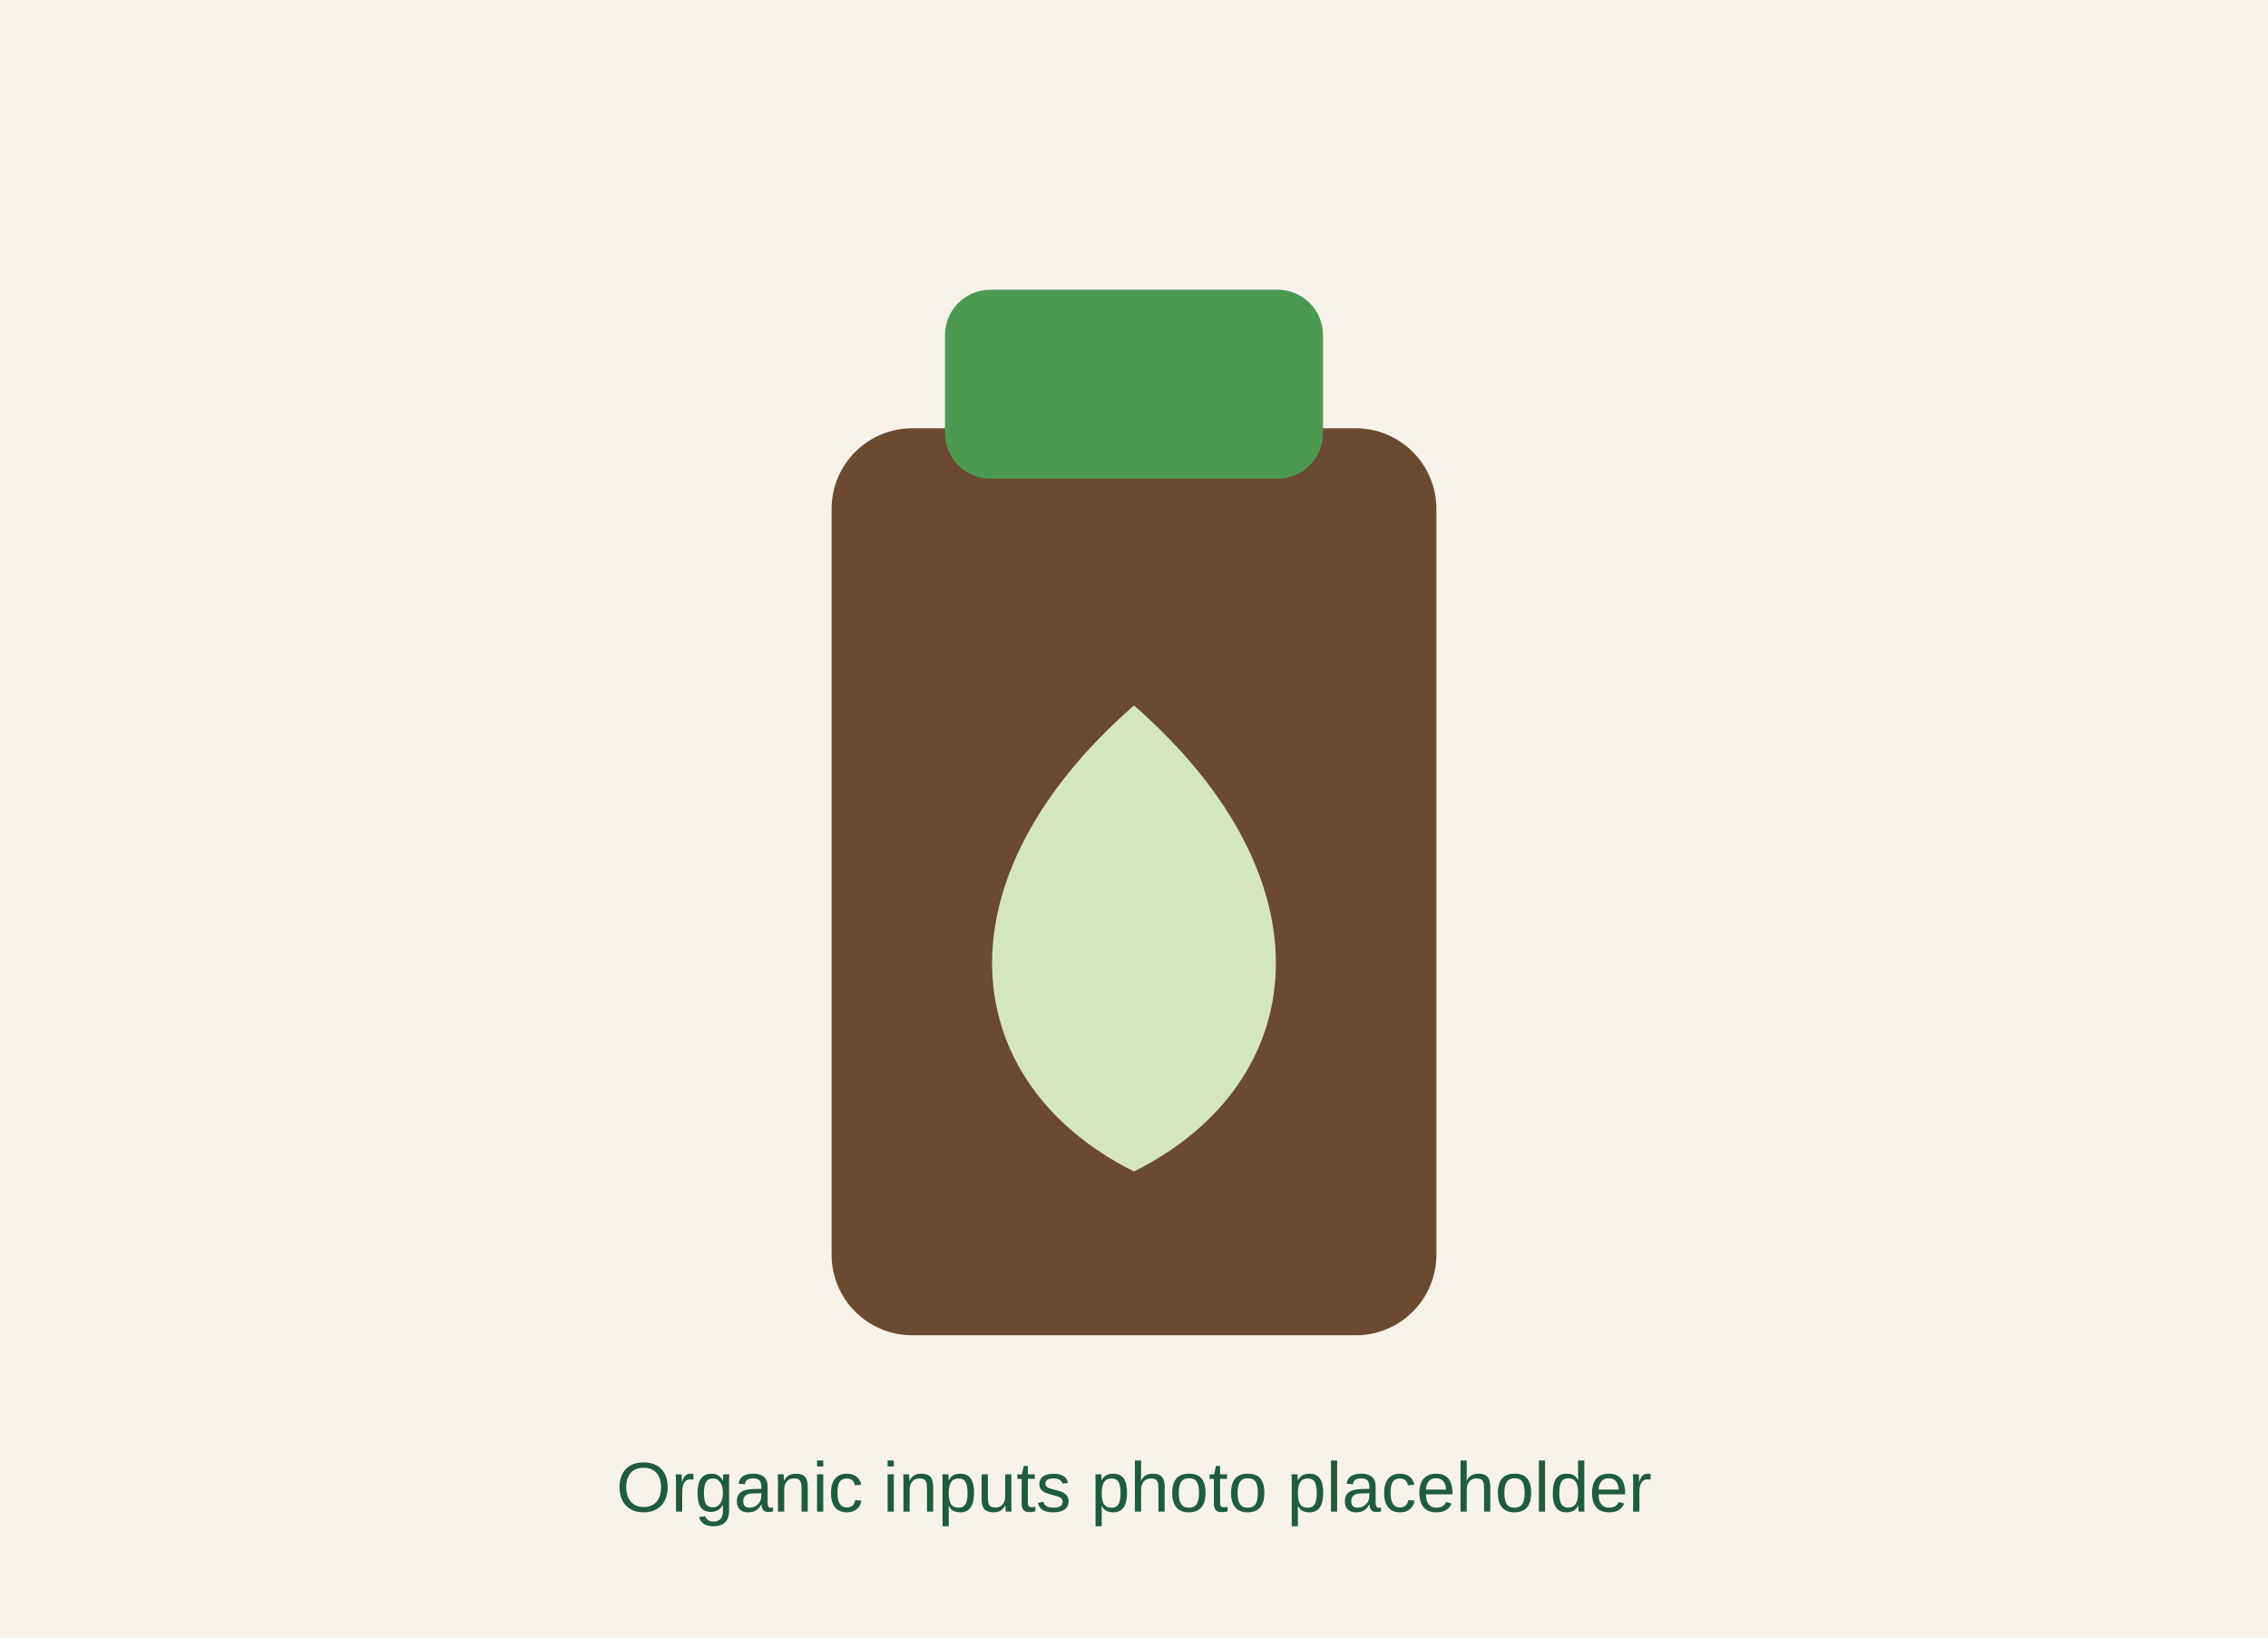
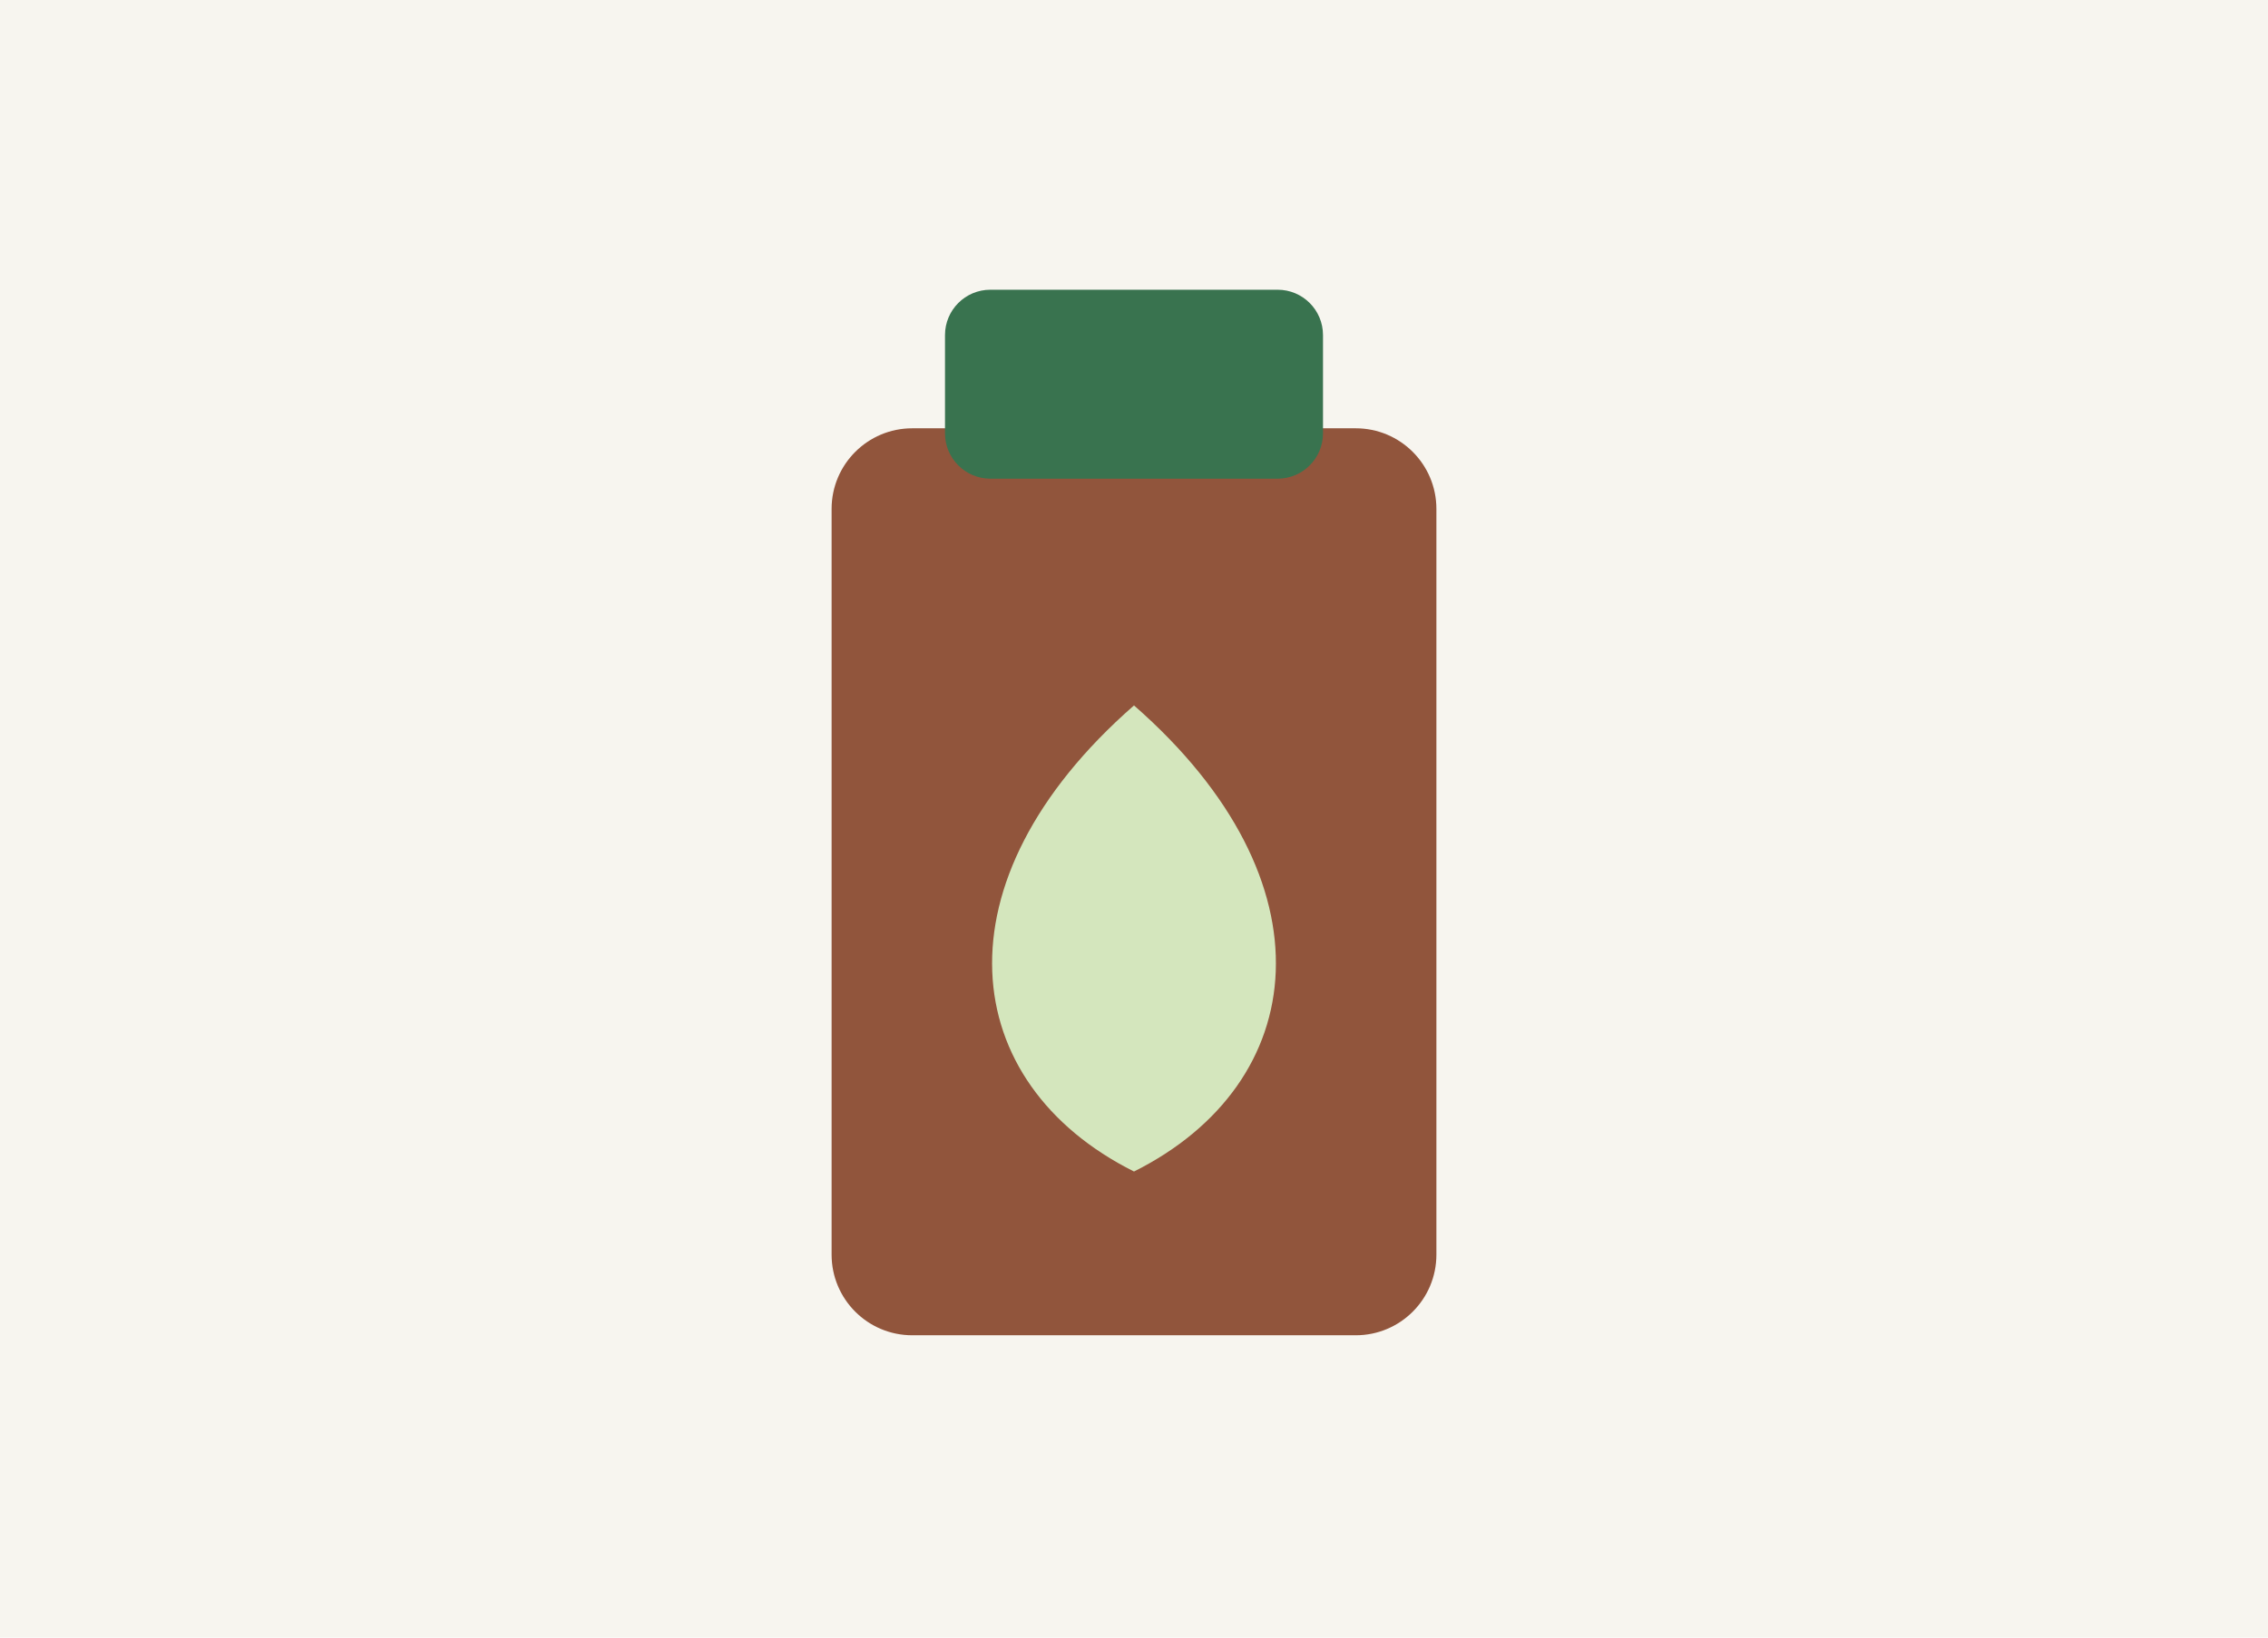
<svg xmlns="http://www.w3.org/2000/svg" width="900" height="650" viewBox="0 0 900 650">
-   <rect width="900" height="650" fill="#f7f3ea" />
-   <rect x="330" y="170" width="240" height="360" rx="32" fill="#6b4a2f" />
-   <rect x="375" y="115" width="150" height="75" rx="18" fill="#4c9a52" />
+   <rect width="900" height="650" fill="#f7f5ef" />
+   <rect x="330" y="170" width="240" height="360" rx="32" fill="#91553c" />
+   <rect x="375" y="115" width="150" height="75" rx="18" fill="#39734f" />
  <path d="M450 280c-80 70-70 150 0 185 70-35 80-115 0-185zm0 35v120" fill="#d4e6bd" />
-   <text x="450" y="600" text-anchor="middle" fill="#1f5d3a" font-family="Arial,sans-serif" font-size="28">Organic inputs photo placeholder</text>
</svg>
